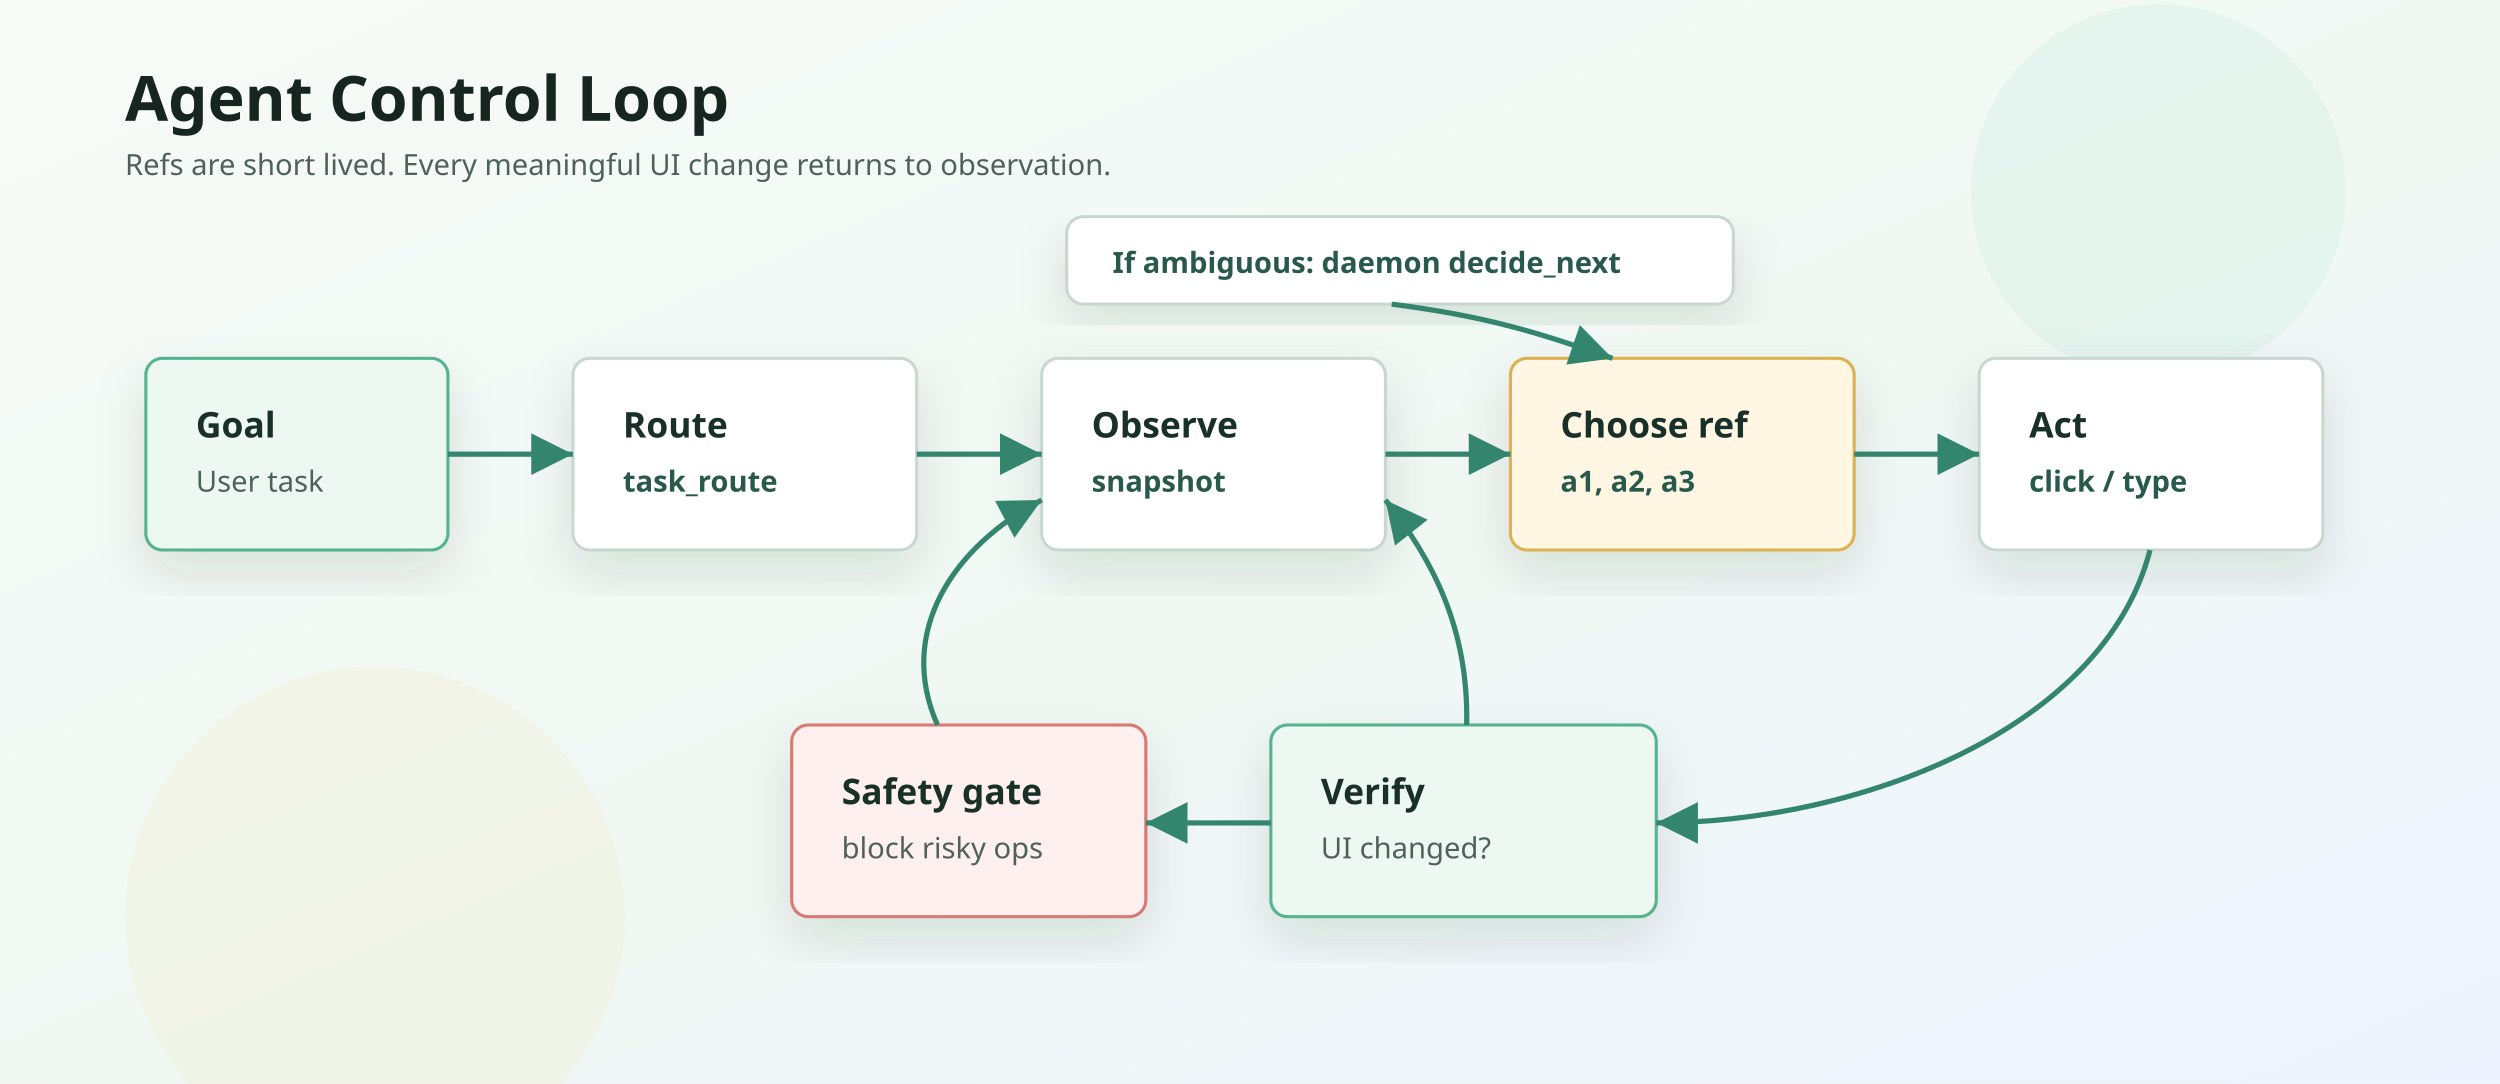
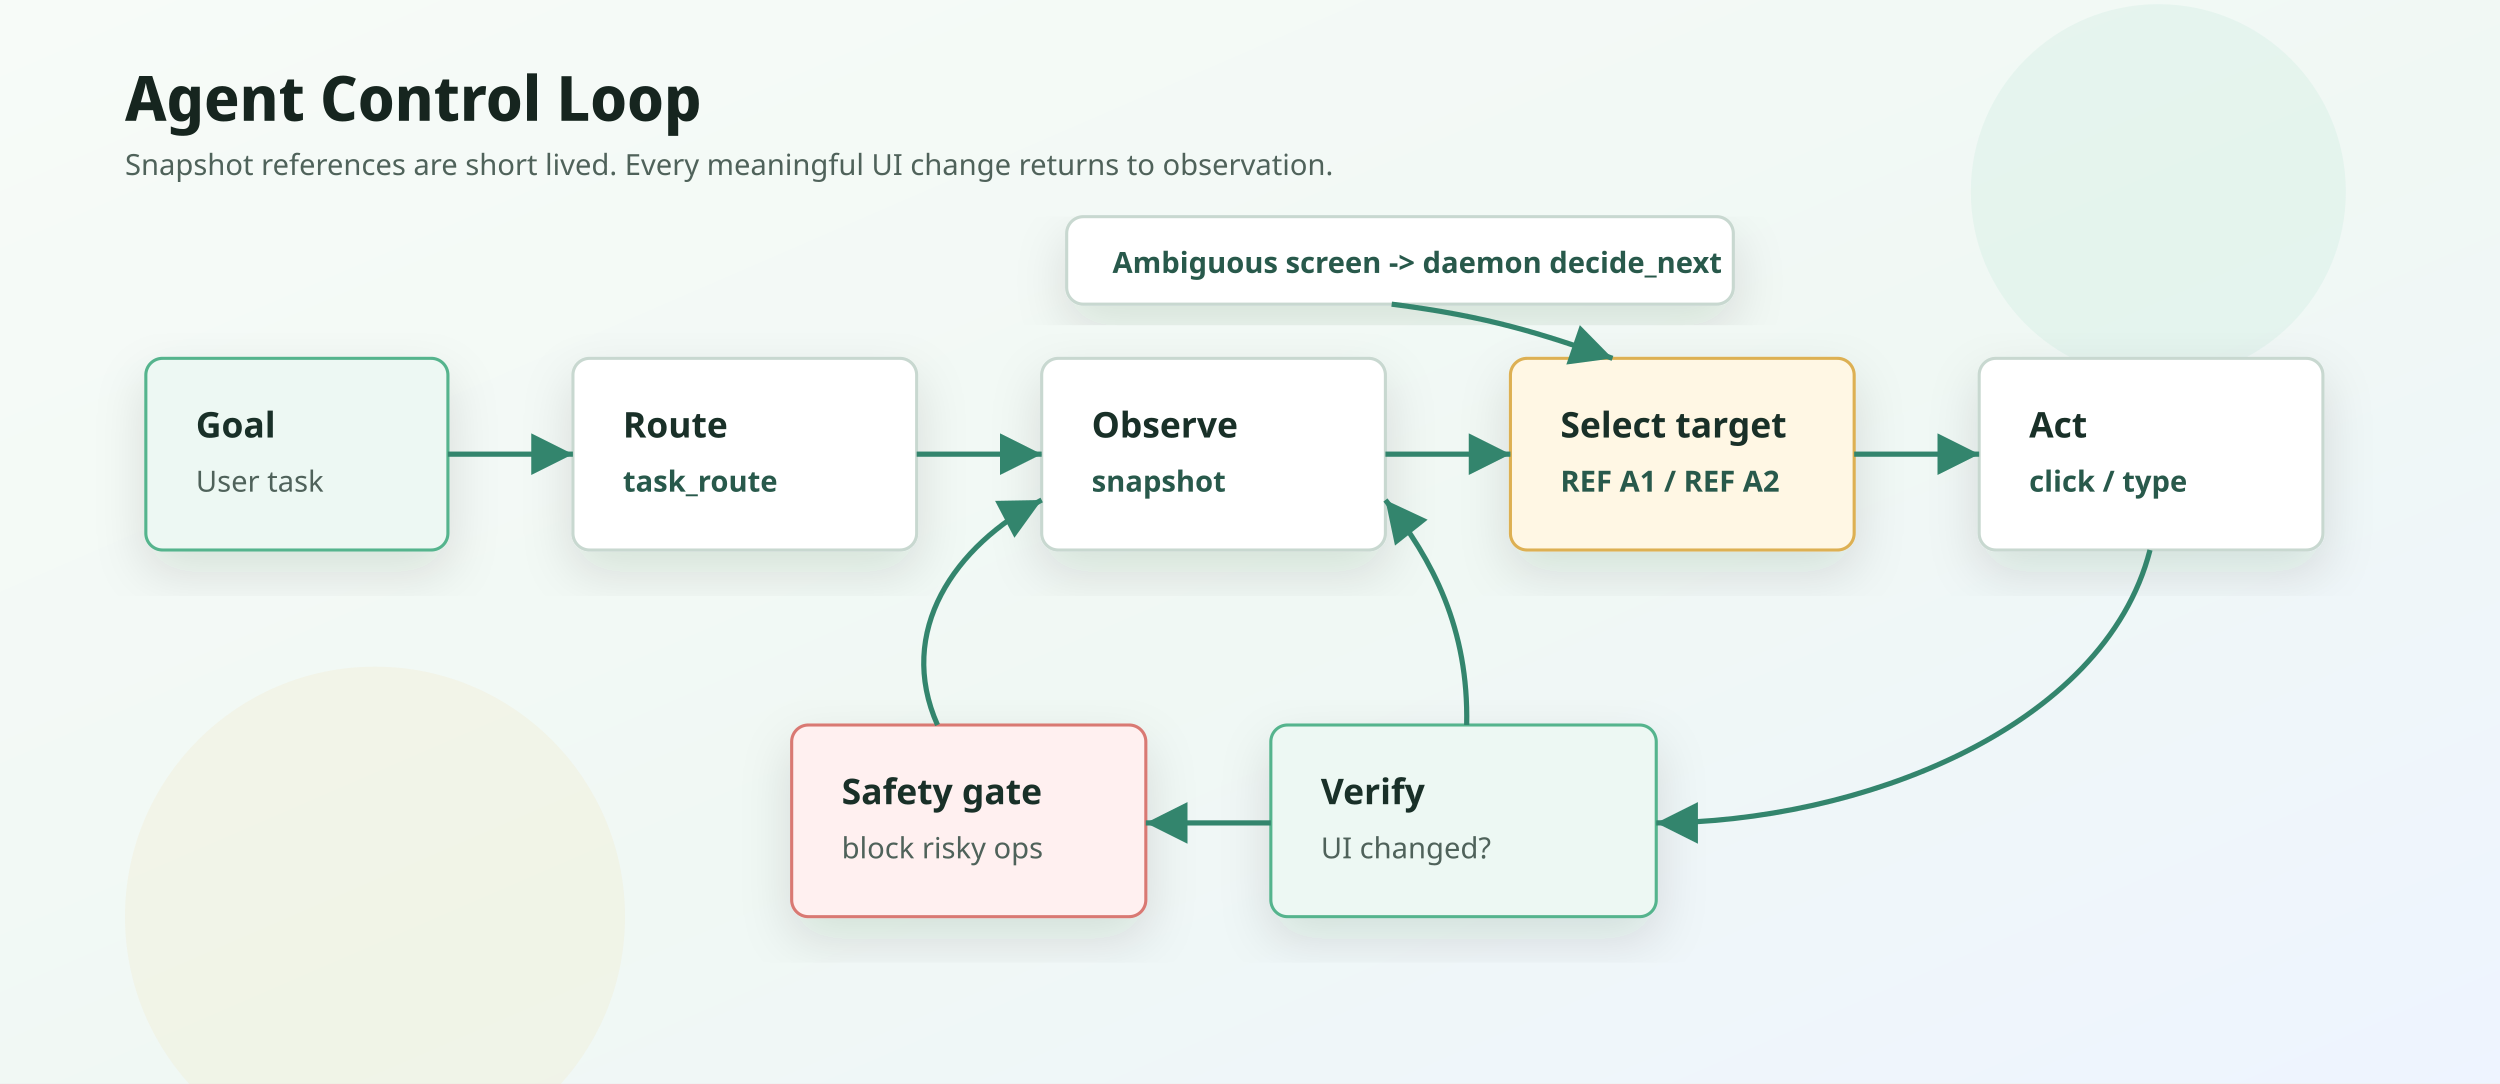
<svg xmlns="http://www.w3.org/2000/svg" width="1200" height="520" viewBox="0 0 1200 520" role="img" aria-labelledby="title desc" text-rendering="geometricPrecision">
  <defs>
    <linearGradient id="bg" x1="0" y1="0" x2="1" y2="1">
      <stop offset="0" stop-color="#f7fbf8" />
      <stop offset="0.55" stop-color="#f0f8f4" />
      <stop offset="1" stop-color="#eef4ff" />
    </linearGradient>
    <filter id="cardShadow" x="-18%" y="-24%" width="136%" height="148%">
      <feDropShadow dx="0" dy="10" stdDeviation="12" flood-color="#0f2f26" flood-opacity="0.12" />
    </filter>
    <marker id="arrow" markerWidth="12" markerHeight="12" refX="10" refY="6" orient="auto">
      <path d="M2 2 L10 6 L2 10 Z" fill="#33856d" />
    </marker>
    <style>
-       .title{font:800 30px 'Noto Sans',Segoe UI,Arial,sans-serif;fill:#16251f}
+       .title{font:800 30px 'Noto Sans Display','Noto Sans',Segoe UI,Arial,sans-serif;fill:#16251f}
      .h{font:700 17px 'Noto Sans',Segoe UI,Arial,sans-serif;fill:#193028}
      .t{font:500 14px 'Noto Sans',Segoe UI,Arial,sans-serif;fill:#4f625a}
      .m{font:600 14px 'Noto Sans',Segoe UI,Arial,sans-serif;fill:#28594b}
      .node{fill:#ffffff;stroke:#c8d8d0;stroke-width:1.5;filter:url(#cardShadow)}
      .green{fill:#edf8f3;stroke:#55b48d}
      .amber{fill:#fff7e4;stroke:#ddb052}
      .red{fill:#fff0f0;stroke:#d97973}
      .line{fill:none;stroke:#33856d;stroke-width:2.5;marker-end:url(#arrow)}
    </style>
  </defs>
  <rect width="1200" height="520" fill="url(#bg)" />
  <circle cx="1036" cy="92" r="90" fill="#54c29d" opacity="0.08" />
  <circle cx="180" cy="440" r="120" fill="#f2bb4a" opacity="0.08" />
  <text class="title" x="60" y="58">Agent Control Loop</text>
-   <text class="t" x="60" y="84">Refs are short lived. Every meaningful UI change returns to observation.</text>
+   <text class="t" x="60" y="84">Snapshot references are short lived. Every meaningful UI change returns to observation.</text>
  <g transform="translate(70 172)">
    <rect class="node green" width="145" height="92" rx="8" />
    <text class="h" x="24" y="38">Goal</text>
    <text class="t" x="24" y="64">User task</text>
  </g>
  <g transform="translate(275 172)">
    <rect class="node" width="165" height="92" rx="8" />
    <text class="h" x="24" y="38">Route</text>
    <text class="m" x="24" y="64">task_route</text>
  </g>
  <g transform="translate(500 172)">
    <rect class="node" width="165" height="92" rx="8" />
    <text class="h" x="24" y="38">Observe</text>
    <text class="m" x="24" y="64">snapshot</text>
  </g>
  <g transform="translate(725 172)">
    <rect class="node amber" width="165" height="92" rx="8" />
-     <text class="h" x="24" y="38">Choose ref</text>
-     <text class="m" x="24" y="64">a1, a2, a3</text>
+     <text class="h" x="24" y="38">Select target</text>
+     <text class="m" x="24" y="64">REF A1 / REF A2</text>
  </g>
  <g transform="translate(950 172)">
    <rect class="node" width="165" height="92" rx="8" />
    <text class="h" x="24" y="38">Act</text>
    <text class="m" x="24" y="64">click / type</text>
  </g>
  <g transform="translate(610 348)">
    <rect class="node green" width="185" height="92" rx="8" />
    <text class="h" x="24" y="38">Verify</text>
    <text class="t" x="24" y="64">UI changed?</text>
  </g>
  <g transform="translate(380 348)">
    <rect class="node red" width="170" height="92" rx="8" />
    <text class="h" x="24" y="38">Safety gate</text>
    <text class="t" x="24" y="64">block risky ops</text>
  </g>
  <path class="line" d="M215 218 L275 218" />
  <path class="line" d="M440 218 L500 218" />
  <path class="line" d="M665 218 L725 218" />
  <path class="line" d="M890 218 L950 218" />
  <path class="line" d="M1032 264 C1010 350 892 395 795 395" />
  <path class="line" d="M610 395 L550 395" />
  <path class="line" d="M450 348 C430 303 458 262 500 240" />
  <path class="line" d="M704 348 C705 302 688 269 665 240" />
  <g transform="translate(512 104)">
    <rect class="node" width="320" height="42" rx="8" />
-     <text class="m" x="22" y="27">If ambiguous: daemon decide_next</text>
+     <text class="m" x="22" y="27">Ambiguous screen -&gt; daemon decide_next</text>
  </g>
  <path class="line" d="M668 146 C715 152 739 160 774 172" />
</svg>
